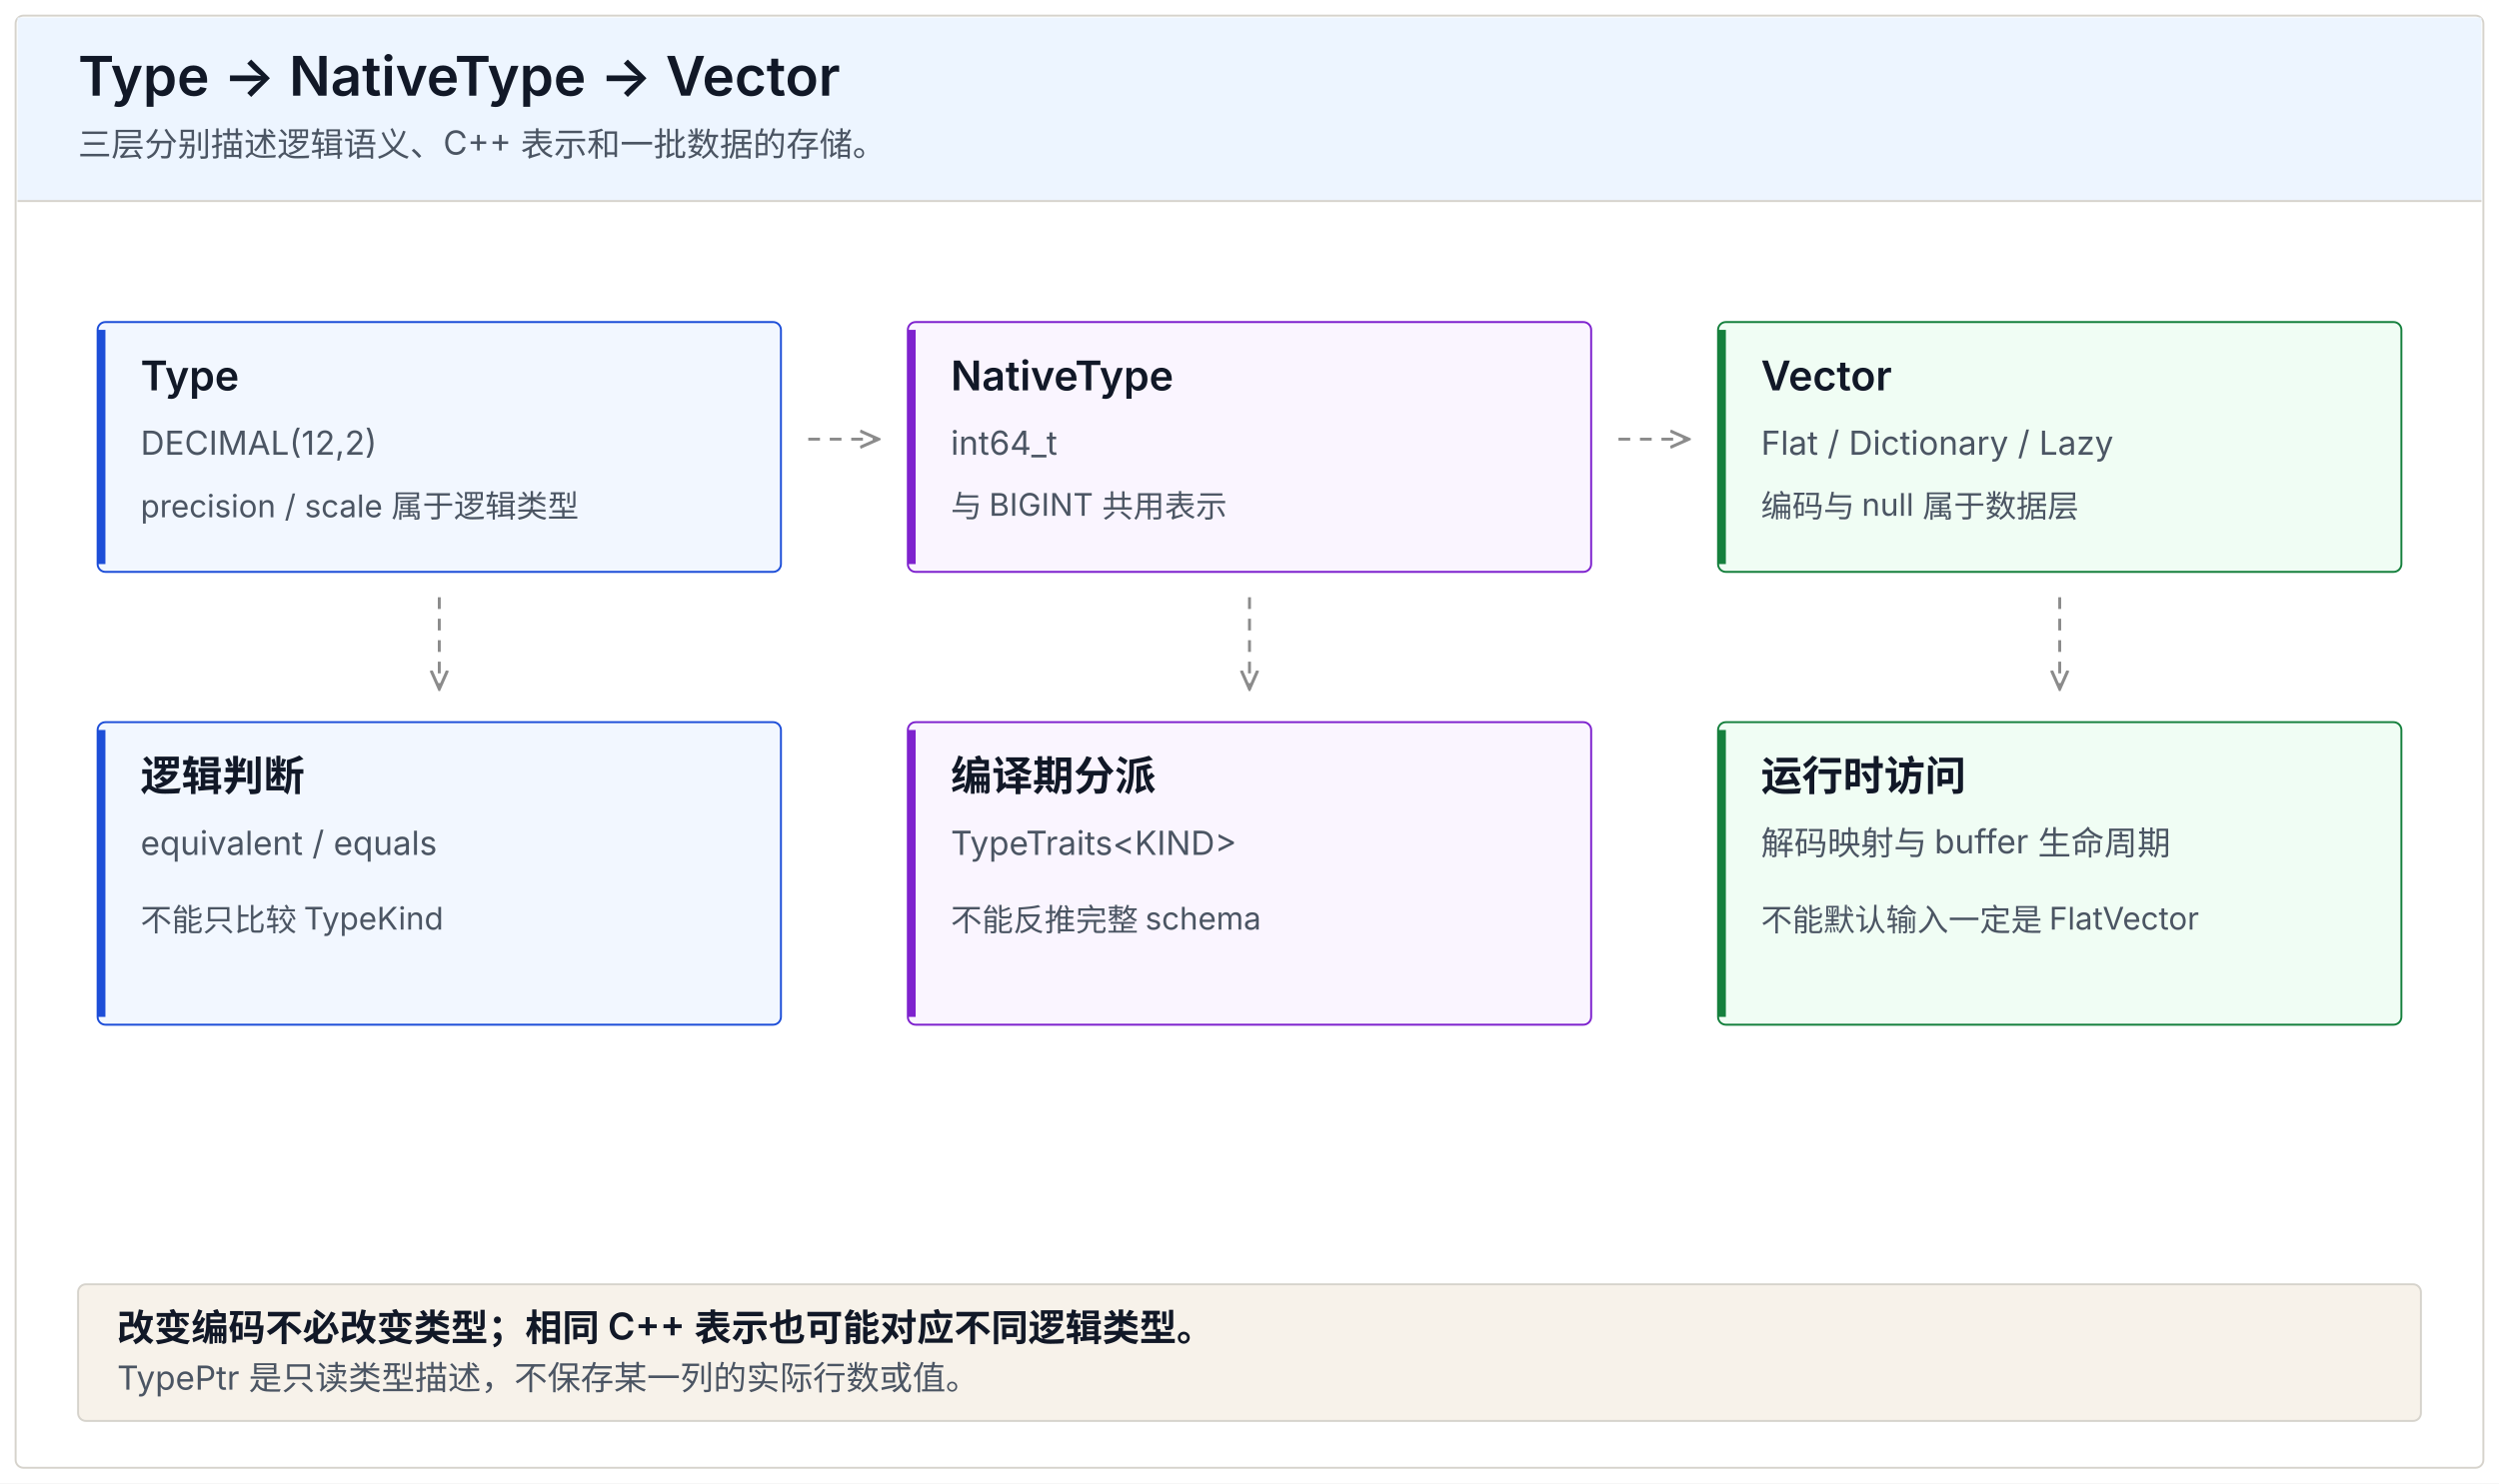
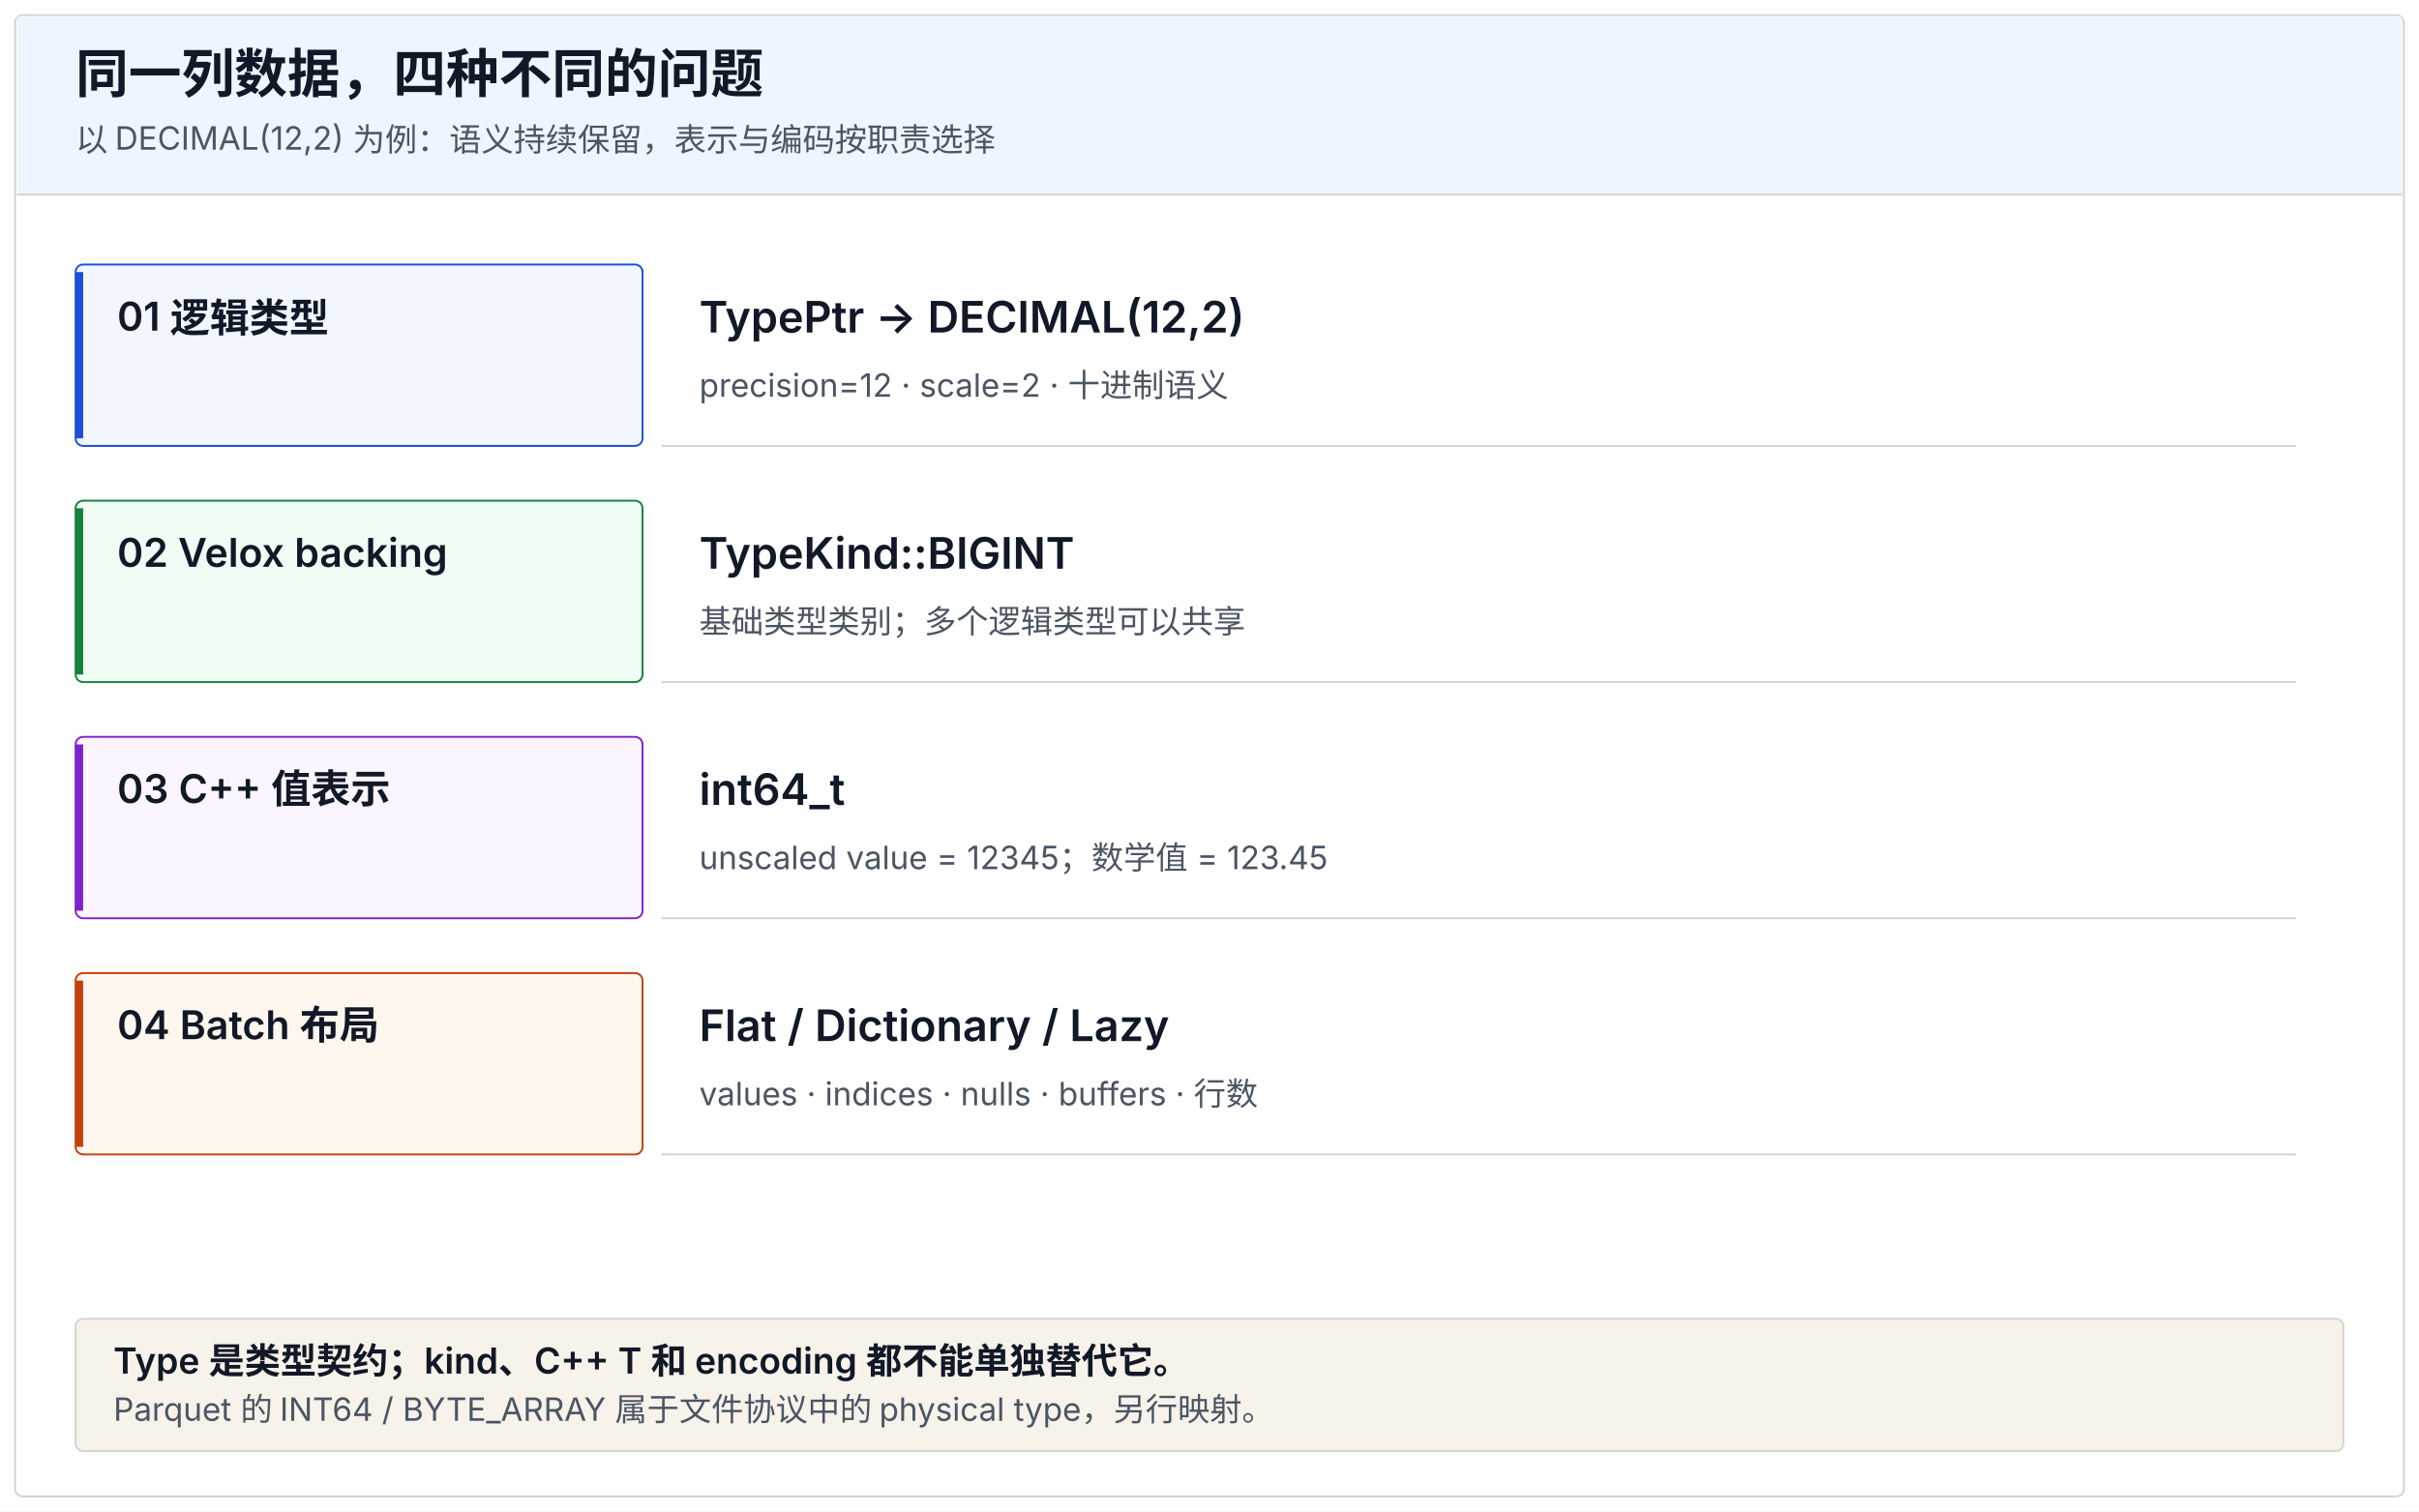
- <svg xmlns="http://www.w3.org/2000/svg" width="1280" height="760" viewBox="0 0 1280 760" role="img" aria-labelledby="title desc">
+ <svg xmlns="http://www.w3.org/2000/svg" width="1280" height="800" viewBox="0 0 1280 800" role="img" aria-labelledby="title desc">
  <defs>
    <marker id="arrow" viewBox="0 0 10 10" refX="9" refY="5" markerWidth="7" markerHeight="7" orient="auto-start-reverse">
      <path d="M 0 1 L 9 5 L 0 9" fill="none" stroke="#8b8b8b" stroke-width="1.5" />
    </marker>
  </defs>
-   <rect x="0" y="0" width="1280" height="760" rx="0" fill="white" stroke="none" stroke-width="1" />
-   <rect x="8" y="8" width="1264" height="744" rx="4" fill="white" stroke="#d6d3cc" stroke-width="1" />
+   <rect x="0" y="0" width="1280" height="800" rx="0" fill="white" stroke="none" stroke-width="1" />
+   <rect x="8" y="8" width="1264" height="784" rx="4" fill="white" stroke="#d6d3cc" stroke-width="1" />
  <rect x="9" y="9" width="1262" height="94" rx="0" fill="#edf5ff" stroke="none" stroke-width="1" />
  <line x1="9" y1="103" x2="1271" y2="103" stroke="#d6d3cc" stroke-width="1" />
-   <text x="40" y="49" font-family="Inter, Noto Sans SC, Noto Sans CJK SC, Arial, sans-serif" fill="#111827" font-size="28" font-weight="600" text-anchor="start">Type → NativeType → Vector</text>
-   <text x="40" y="80" font-family="Inter, Noto Sans SC, Noto Sans CJK SC, Arial, sans-serif" fill="#4b5563" font-size="17" font-weight="400" text-anchor="start">三层分别描述逻辑语义、C++ 表示和一批数据的存储。</text>
-   <rect x="50" y="165" width="350" height="128" rx="4" fill="#f2f7ff" stroke="#1d4ed8" stroke-width="1" />
-   <rect x="50" y="169" width="4" height="120" rx="0" fill="#1d4ed8" stroke="none" stroke-width="1" />
-   <text x="72" y="200" font-family="Inter, Noto Sans SC, Noto Sans CJK SC, Arial, sans-serif" fill="#111827" font-size="21" font-weight="600" text-anchor="start">Type</text>
-   <text x="72" y="233" font-family="Inter, Noto Sans SC, Noto Sans CJK SC, Arial, sans-serif" fill="#4b5563" font-size="17" font-weight="400" text-anchor="start">DECIMAL(12,2)</text>
-   <text x="72" y="265" font-family="Inter, Noto Sans SC, Noto Sans CJK SC, Arial, sans-serif" fill="#4b5563" font-size="16" font-weight="400" text-anchor="start">precision / scale 属于逻辑类型</text>
-   <polyline points="414,225 450,225" fill="none" stroke="#8b8b8b" stroke-width="1.5" stroke-dasharray="6 5" marker-end="url(#arrow)" />
-   <rect x="50" y="370" width="350" height="155" rx="4" fill="#f2f7ff" stroke="#1d4ed8" stroke-width="1" />
-   <rect x="50" y="374" width="4" height="147" rx="0" fill="#1d4ed8" stroke="none" stroke-width="1" />
-   <text x="72" y="405" font-family="Inter, Noto Sans SC, Noto Sans CJK SC, Arial, sans-serif" fill="#111827" font-size="21" font-weight="600" text-anchor="start">逻辑判断</text>
-   <text x="72" y="438" font-family="Inter, Noto Sans SC, Noto Sans CJK SC, Arial, sans-serif" fill="#4b5563" font-size="17" font-weight="400" text-anchor="start">equivalent / equals</text>
-   <text x="72" y="477" font-family="Inter, Noto Sans SC, Noto Sans CJK SC, Arial, sans-serif" fill="#4b5563" font-size="16" font-weight="400" text-anchor="start">不能只比较 TypeKind</text>
-   <polyline points="225,306 225,353" fill="none" stroke="#8b8b8b" stroke-width="1.5" stroke-dasharray="6 5" marker-end="url(#arrow)" />
-   <rect x="465" y="165" width="350" height="128" rx="4" fill="#faf5ff" stroke="#7e22ce" stroke-width="1" />
-   <rect x="465" y="169" width="4" height="120" rx="0" fill="#7e22ce" stroke="none" stroke-width="1" />
-   <text x="487" y="200" font-family="Inter, Noto Sans SC, Noto Sans CJK SC, Arial, sans-serif" fill="#111827" font-size="21" font-weight="600" text-anchor="start">NativeType</text>
-   <text x="487" y="233" font-family="Inter, Noto Sans SC, Noto Sans CJK SC, Arial, sans-serif" fill="#4b5563" font-size="17" font-weight="400" text-anchor="start">int64_t</text>
-   <text x="487" y="265" font-family="Inter, Noto Sans SC, Noto Sans CJK SC, Arial, sans-serif" fill="#4b5563" font-size="16" font-weight="400" text-anchor="start">与 BIGINT 共用表示</text>
-   <polyline points="829,225 865,225" fill="none" stroke="#8b8b8b" stroke-width="1.5" stroke-dasharray="6 5" marker-end="url(#arrow)" />
-   <rect x="465" y="370" width="350" height="155" rx="4" fill="#faf5ff" stroke="#7e22ce" stroke-width="1" />
-   <rect x="465" y="374" width="4" height="147" rx="0" fill="#7e22ce" stroke="none" stroke-width="1" />
-   <text x="487" y="405" font-family="Inter, Noto Sans SC, Noto Sans CJK SC, Arial, sans-serif" fill="#111827" font-size="21" font-weight="600" text-anchor="start">编译期分派</text>
-   <text x="487" y="438" font-family="Inter, Noto Sans SC, Noto Sans CJK SC, Arial, sans-serif" fill="#4b5563" font-size="17" font-weight="400" text-anchor="start">TypeTraits&lt;KIND&gt;</text>
-   <text x="487" y="477" font-family="Inter, Noto Sans SC, Noto Sans CJK SC, Arial, sans-serif" fill="#4b5563" font-size="16" font-weight="400" text-anchor="start">不能反推完整 schema</text>
-   <polyline points="640,306 640,353" fill="none" stroke="#8b8b8b" stroke-width="1.5" stroke-dasharray="6 5" marker-end="url(#arrow)" />
-   <rect x="880" y="165" width="350" height="128" rx="4" fill="#f0fdf4" stroke="#15803d" stroke-width="1" />
-   <rect x="880" y="169" width="4" height="120" rx="0" fill="#15803d" stroke="none" stroke-width="1" />
-   <text x="902" y="200" font-family="Inter, Noto Sans SC, Noto Sans CJK SC, Arial, sans-serif" fill="#111827" font-size="21" font-weight="600" text-anchor="start">Vector</text>
-   <text x="902" y="233" font-family="Inter, Noto Sans SC, Noto Sans CJK SC, Arial, sans-serif" fill="#4b5563" font-size="17" font-weight="400" text-anchor="start">Flat / Dictionary / Lazy</text>
-   <text x="902" y="265" font-family="Inter, Noto Sans SC, Noto Sans CJK SC, Arial, sans-serif" fill="#4b5563" font-size="16" font-weight="400" text-anchor="start">编码与 null 属于数据层</text>
-   <rect x="880" y="370" width="350" height="155" rx="4" fill="#f0fdf4" stroke="#15803d" stroke-width="1" />
-   <rect x="880" y="374" width="4" height="147" rx="0" fill="#15803d" stroke="none" stroke-width="1" />
-   <text x="902" y="405" font-family="Inter, Noto Sans SC, Noto Sans CJK SC, Arial, sans-serif" fill="#111827" font-size="21" font-weight="600" text-anchor="start">运行时访问</text>
-   <text x="902" y="438" font-family="Inter, Noto Sans SC, Noto Sans CJK SC, Arial, sans-serif" fill="#4b5563" font-size="17" font-weight="400" text-anchor="start">解码映射与 buffer 生命周期</text>
-   <text x="902" y="477" font-family="Inter, Noto Sans SC, Noto Sans CJK SC, Arial, sans-serif" fill="#4b5563" font-size="16" font-weight="400" text-anchor="start">不能默认输入一定是 FlatVector</text>
-   <polyline points="1055,306 1055,353" fill="none" stroke="#8b8b8b" stroke-width="1.5" stroke-dasharray="6 5" marker-end="url(#arrow)" />
-   <rect x="40" y="658" width="1200" height="70" rx="4" fill="#f7f2ea" stroke="#d6d3cc" stroke-width="1" />
-   <text x="60" y="687" font-family="Inter, Noto Sans SC, Noto Sans CJK SC, Arial, sans-serif" fill="#111827" font-size="19" font-weight="600" text-anchor="start">改变编码不必改变类型；相同 C++ 表示也可能对应不同逻辑类型。</text>
-   <text x="60" y="712" font-family="Inter, Noto Sans SC, Noto Sans CJK SC, Arial, sans-serif" fill="#4b5563" font-size="17" font-weight="400" text-anchor="start">TypePtr 是只读类型描述，不保存某一列的实际行数或值。</text>
+   <text x="40" y="49" font-family="Inter, Noto Sans SC, Noto Sans CJK SC, Arial, sans-serif" fill="#111827" font-size="28" font-weight="600" text-anchor="start">同一列数据，四种不同的问题</text>
+   <text x="40" y="80" font-family="Inter, Noto Sans SC, Noto Sans CJK SC, Arial, sans-serif" fill="#4b5563" font-size="17" font-weight="400" text-anchor="start">以 DECIMAL(12,2) 为例：语义持续保留，表示与编码按职责选择</text>
+   <rect x="40" y="140" width="300" height="96" rx="4" fill="#f2f7ff" stroke="#1d4ed8" stroke-width="1" />
+   <rect x="40" y="144" width="4" height="88" rx="0" fill="#1d4ed8" stroke="none" stroke-width="1" />
+   <text x="62" y="175" font-family="Inter, Noto Sans SC, Noto Sans CJK SC, Arial, sans-serif" fill="#111827" font-size="21" font-weight="600" text-anchor="start">01  逻辑类型</text>
+   <text x="370" y="176" font-family="Inter, Noto Sans SC, Noto Sans CJK SC, Arial, sans-serif" fill="#111827" font-size="23" font-weight="600" text-anchor="start">TypePtr → DECIMAL(12,2)</text>
+   <text x="370" y="210" font-family="Inter, Noto Sans SC, Noto Sans CJK SC, Arial, sans-serif" fill="#4b5563" font-size="17" font-weight="400" text-anchor="start">precision=12 · scale=2 · 十进制语义</text>
+   <line x1="350" y1="236" x2="1215" y2="236" stroke="#d6d3cc" stroke-width="1" />
+   <rect x="40" y="265" width="300" height="96" rx="4" fill="#f0fdf4" stroke="#15803d" stroke-width="1" />
+   <rect x="40" y="269" width="4" height="88" rx="0" fill="#15803d" stroke="none" stroke-width="1" />
+   <text x="62" y="300" font-family="Inter, Noto Sans SC, Noto Sans CJK SC, Arial, sans-serif" fill="#111827" font-size="21" font-weight="600" text-anchor="start">02  Velox backing</text>
+   <text x="370" y="301" font-family="Inter, Noto Sans SC, Noto Sans CJK SC, Arial, sans-serif" fill="#111827" font-size="23" font-weight="600" text-anchor="start">TypeKind::BIGINT</text>
+   <text x="370" y="335" font-family="Inter, Noto Sans SC, Noto Sans CJK SC, Arial, sans-serif" fill="#4b5563" font-size="17" font-weight="400" text-anchor="start">基础类型类别；多个逻辑类型可以共享</text>
+   <line x1="350" y1="361" x2="1215" y2="361" stroke="#d6d3cc" stroke-width="1" />
+   <rect x="40" y="390" width="300" height="96" rx="4" fill="#faf5ff" stroke="#7e22ce" stroke-width="1" />
+   <rect x="40" y="394" width="4" height="88" rx="0" fill="#7e22ce" stroke="none" stroke-width="1" />
+   <text x="62" y="425" font-family="Inter, Noto Sans SC, Noto Sans CJK SC, Arial, sans-serif" fill="#111827" font-size="21" font-weight="600" text-anchor="start">03  C++ 值表示</text>
+   <text x="370" y="426" font-family="Inter, Noto Sans SC, Noto Sans CJK SC, Arial, sans-serif" fill="#111827" font-size="23" font-weight="600" text-anchor="start">int64_t</text>
+   <text x="370" y="460" font-family="Inter, Noto Sans SC, Noto Sans CJK SC, Arial, sans-serif" fill="#4b5563" font-size="17" font-weight="400" text-anchor="start">unscaled value = 12345；数学值 = 123.45</text>
+   <line x1="350" y1="486" x2="1215" y2="486" stroke="#d6d3cc" stroke-width="1" />
+   <rect x="40" y="515" width="300" height="96" rx="4" fill="#fff7ed" stroke="#c2410c" stroke-width="1" />
+   <rect x="40" y="519" width="4" height="88" rx="0" fill="#c2410c" stroke="none" stroke-width="1" />
+   <text x="62" y="550" font-family="Inter, Noto Sans SC, Noto Sans CJK SC, Arial, sans-serif" fill="#111827" font-size="21" font-weight="600" text-anchor="start">04  Batch 布局</text>
+   <text x="370" y="551" font-family="Inter, Noto Sans SC, Noto Sans CJK SC, Arial, sans-serif" fill="#111827" font-size="23" font-weight="600" text-anchor="start">Flat / Dictionary / Lazy</text>
+   <text x="370" y="585" font-family="Inter, Noto Sans SC, Noto Sans CJK SC, Arial, sans-serif" fill="#4b5563" font-size="17" font-weight="400" text-anchor="start">values · indices · nulls · buffers · 行数</text>
+   <line x1="350" y1="611" x2="1215" y2="611" stroke="#d6d3cc" stroke-width="1" />
+   <rect x="40" y="698" width="1200" height="70" rx="4" fill="#f7f2ea" stroke="#d6d3cc" stroke-width="1" />
+   <text x="60" y="727" font-family="Inter, Noto Sans SC, Noto Sans CJK SC, Arial, sans-serif" fill="#111827" font-size="19" font-weight="600" text-anchor="start">Type 是类型契约；kind、C++ T 和 encoding 都不能单独替代它。</text>
+   <text x="60" y="752" font-family="Inter, Noto Sans SC, Noto Sans CJK SC, Arial, sans-serif" fill="#4b5563" font-size="17" font-weight="400" text-anchor="start">Parquet 的 INT64 / BYTE_ARRAY 属于文件协议中的 physical type，另行映射。</text>
</svg>
